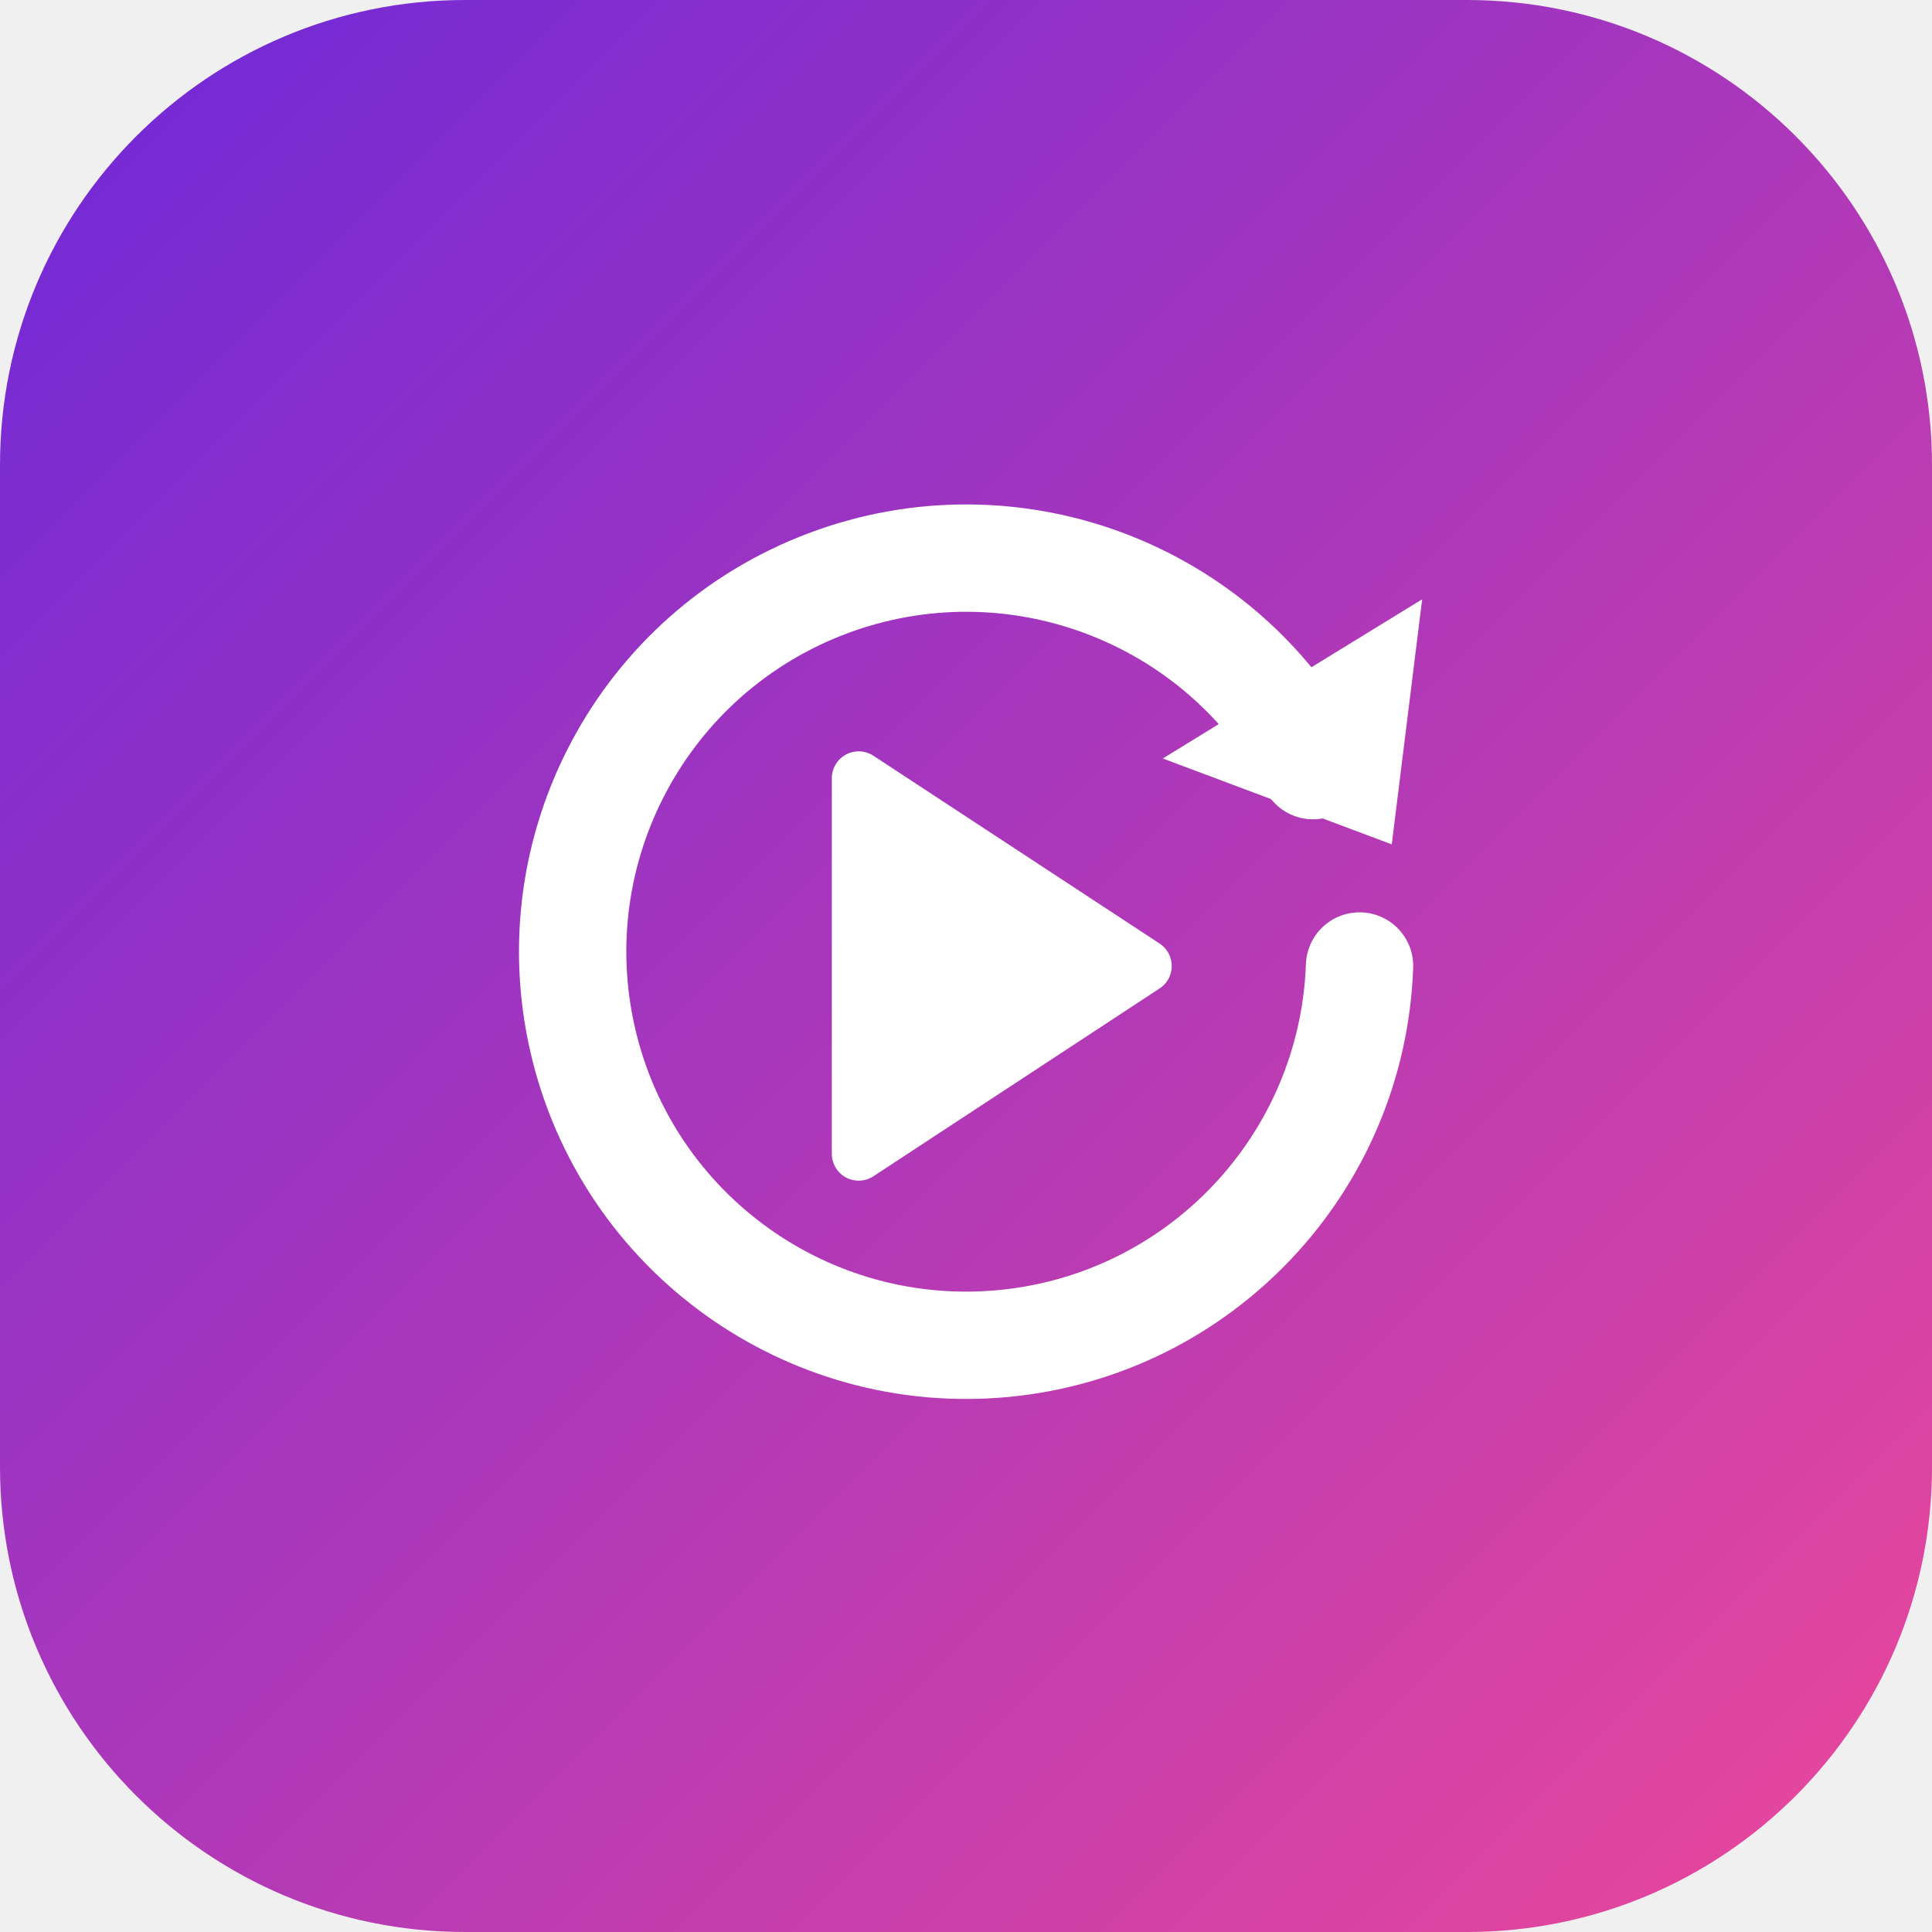
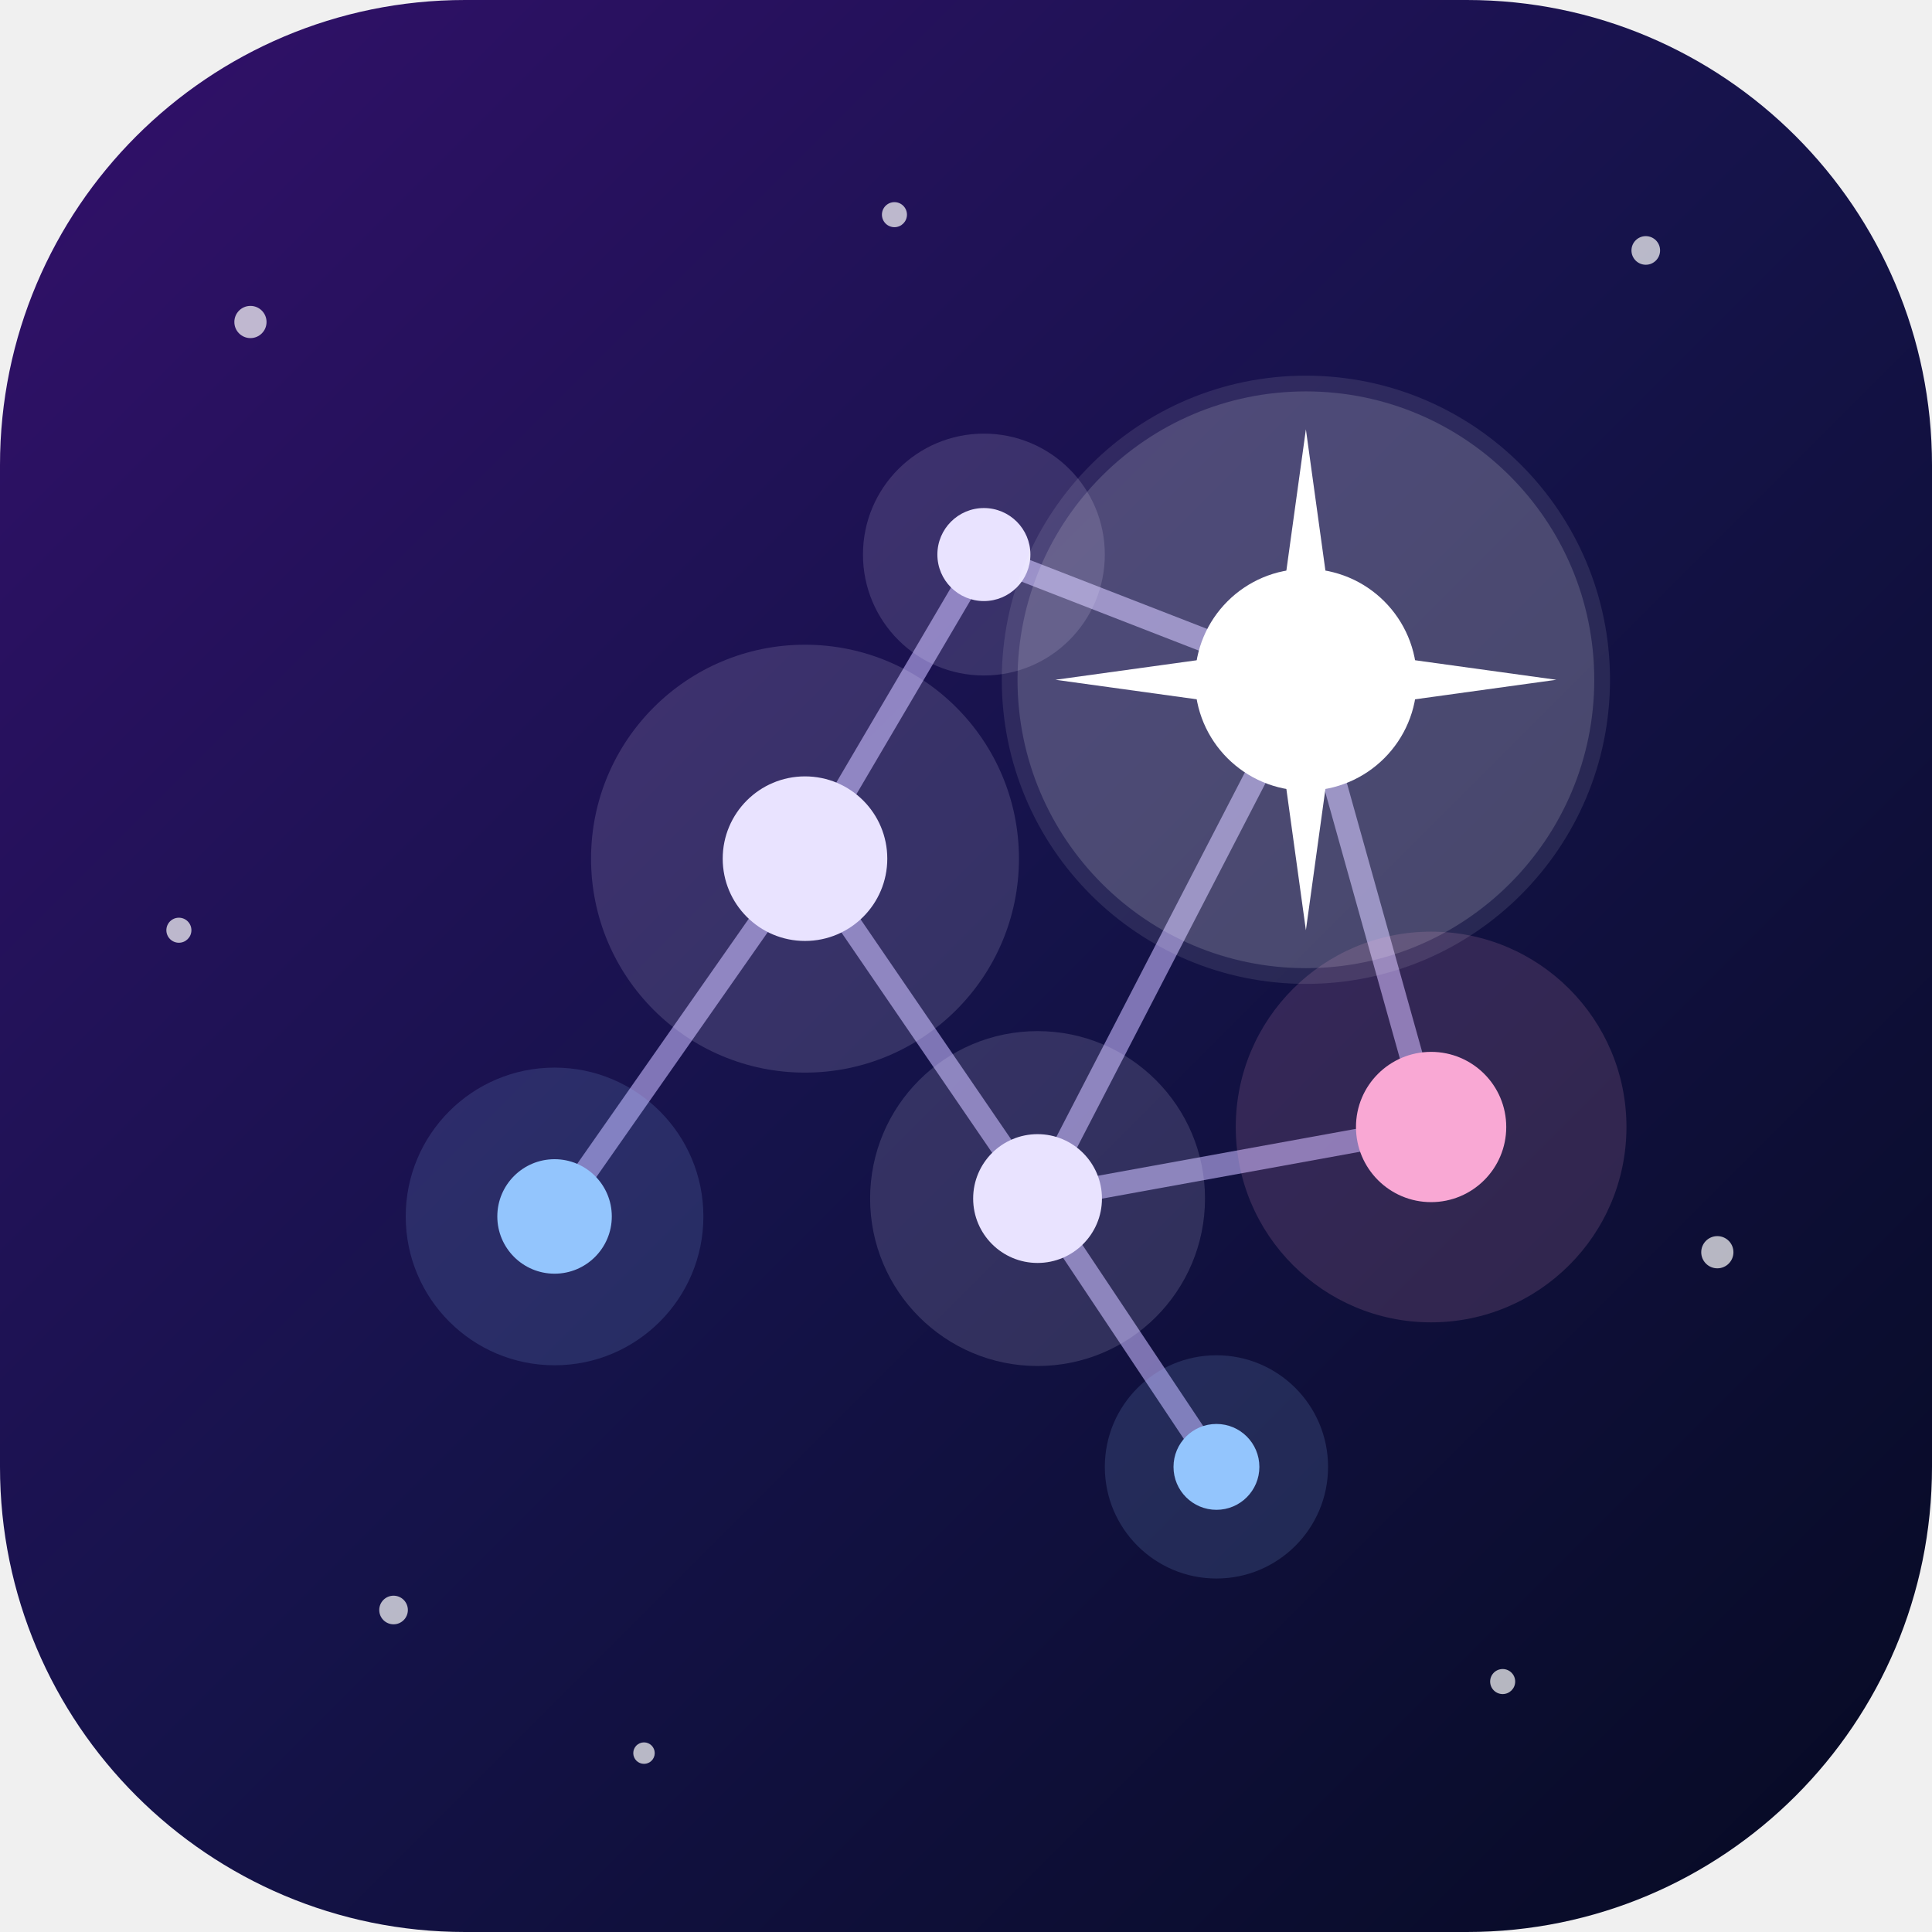
<svg xmlns="http://www.w3.org/2000/svg" viewBox="0 0 108 108" width="108" height="108">
  <defs>
    <linearGradient id="g" x1="0" y1="0" x2="1" y2="1">
-       <stop offset="0" stop-color="#6D28D9" />
-       <stop offset="1" stop-color="#EC4899" />
+       <stop offset="0" stop-color="#33106B" />
+       <stop offset="0.5" stop-color="#15134A" />
+       <stop offset="1" stop-color="#060A22" />
    </linearGradient>
  </defs>
  <rect width="108" height="108" rx="26" fill="url(#g)" />
-   <path d="M73.4,42.8A22,22 0 1 0 76,54" fill="none" stroke="#fff" stroke-width="6" stroke-linecap="round" />
-   <path d="M79.5,33.5L77.8,47.2L65,42.4Z" fill="#fff" />
-   <path d="M48,43.5L64,54L48,64.5Z" fill="#fff" stroke="#fff" stroke-width="3" stroke-linejoin="round" />
+   <circle cx="14" cy="18" r="0.9" fill="#fff" fill-opacity=".7" />
+   <circle cx="92" cy="14" r="0.8" fill="#fff" fill-opacity=".7" />
+   <circle cx="22" cy="90" r="0.8" fill="#fff" fill-opacity=".7" />
+   <circle cx="96" cy="70" r="0.9" fill="#fff" fill-opacity=".7" />
+   <circle cx="10" cy="52" r="0.7" fill="#fff" fill-opacity=".7" />
+   <circle cx="84" cy="94" r="0.7" fill="#fff" fill-opacity=".7" />
+   <circle cx="50" cy="12" r="0.7" fill="#fff" fill-opacity=".7" />
+   <circle cx="36" cy="98" r="0.6" fill="#fff" fill-opacity=".7" />
+   <line x1="31" y1="68" x2="45" y2="48" stroke="#C4B5FD" stroke-opacity=".6" stroke-width="1.3" stroke-linecap="round" />
+   <line x1="45" y1="48" x2="58" y2="67" stroke="#C4B5FD" stroke-opacity=".6" stroke-width="1.3" stroke-linecap="round" />
+   <line x1="45" y1="48" x2="55" y2="31" stroke="#C4B5FD" stroke-opacity=".6" stroke-width="1.3" stroke-linecap="round" />
+   <line x1="55" y1="31" x2="73" y2="38" stroke="#C4B5FD" stroke-opacity=".6" stroke-width="1.3" stroke-linecap="round" />
+   <line x1="58" y1="67" x2="73" y2="38" stroke="#C4B5FD" stroke-opacity=".6" stroke-width="1.3" stroke-linecap="round" />
+   <line x1="58" y1="67" x2="80" y2="63" stroke="#C4B5FD" stroke-opacity=".6" stroke-width="1.3" stroke-linecap="round" />
+   <line x1="73" y1="38" x2="80" y2="63" stroke="#C4B5FD" stroke-opacity=".6" stroke-width="1.3" stroke-linecap="round" />
+   <line x1="58" y1="67" x2="68" y2="82" stroke="#C4B5FD" stroke-opacity=".6" stroke-width="1.3" stroke-linecap="round" />
+   <circle cx="31" cy="68" r="8.32" fill="#93C5FD" fill-opacity=".15" />
+   <circle cx="31" cy="68" r="3.2" fill="#93C5FD" />
+   <circle cx="45" cy="48" r="11.96" fill="#E9E3FF" fill-opacity=".15" />
+   <circle cx="45" cy="48" r="4.6" fill="#E9E3FF" />
+   <circle cx="58" cy="67" r="9.36" fill="#E9E3FF" fill-opacity=".15" />
+   <circle cx="58" cy="67" r="3.6" fill="#E9E3FF" />
+   <circle cx="73" cy="38" r="16.12" fill="#FFFFFF" fill-opacity=".15" />
+   <circle cx="73" cy="38" r="6.2" fill="#FFFFFF" />
+   <circle cx="80" cy="63" r="10.92" fill="#F9A8D4" fill-opacity=".15" />
+   <circle cx="80" cy="63" r="4.2" fill="#F9A8D4" />
+   <circle cx="55" cy="31" r="6.76" fill="#E9E3FF" fill-opacity=".15" />
+   <circle cx="55" cy="31" r="2.6" fill="#E9E3FF" />
+   <circle cx="68" cy="82" r="6.24" fill="#93C5FD" fill-opacity=".15" />
+   <circle cx="68" cy="82" r="2.4" fill="#93C5FD" />
+   <circle cx="73" cy="38" r="17" fill="#fff" fill-opacity=".1" />
+   <path d="M73,24L74.7,36.3L87,38L74.7,39.7L73,52L71.3,39.7L59,38L71.3,36.3Z" fill="#fff" />
</svg>
